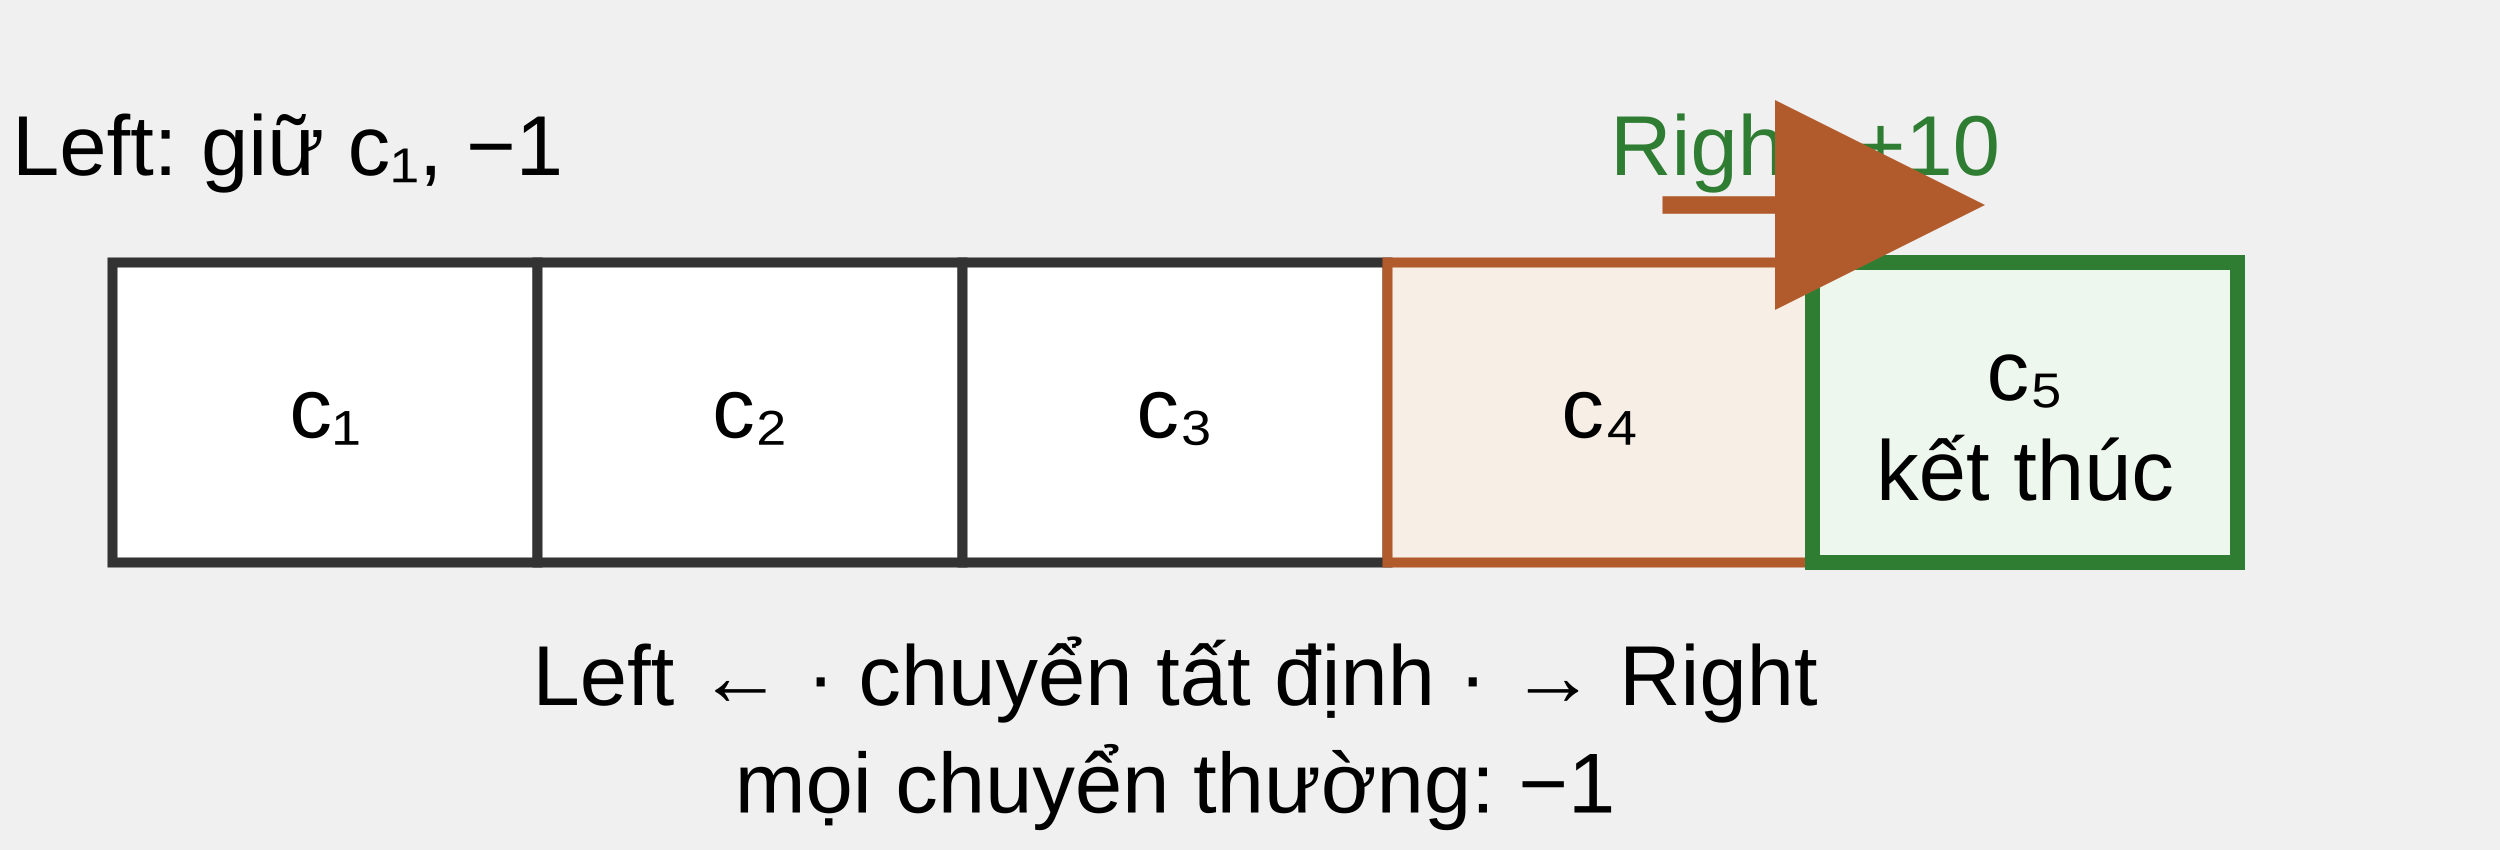
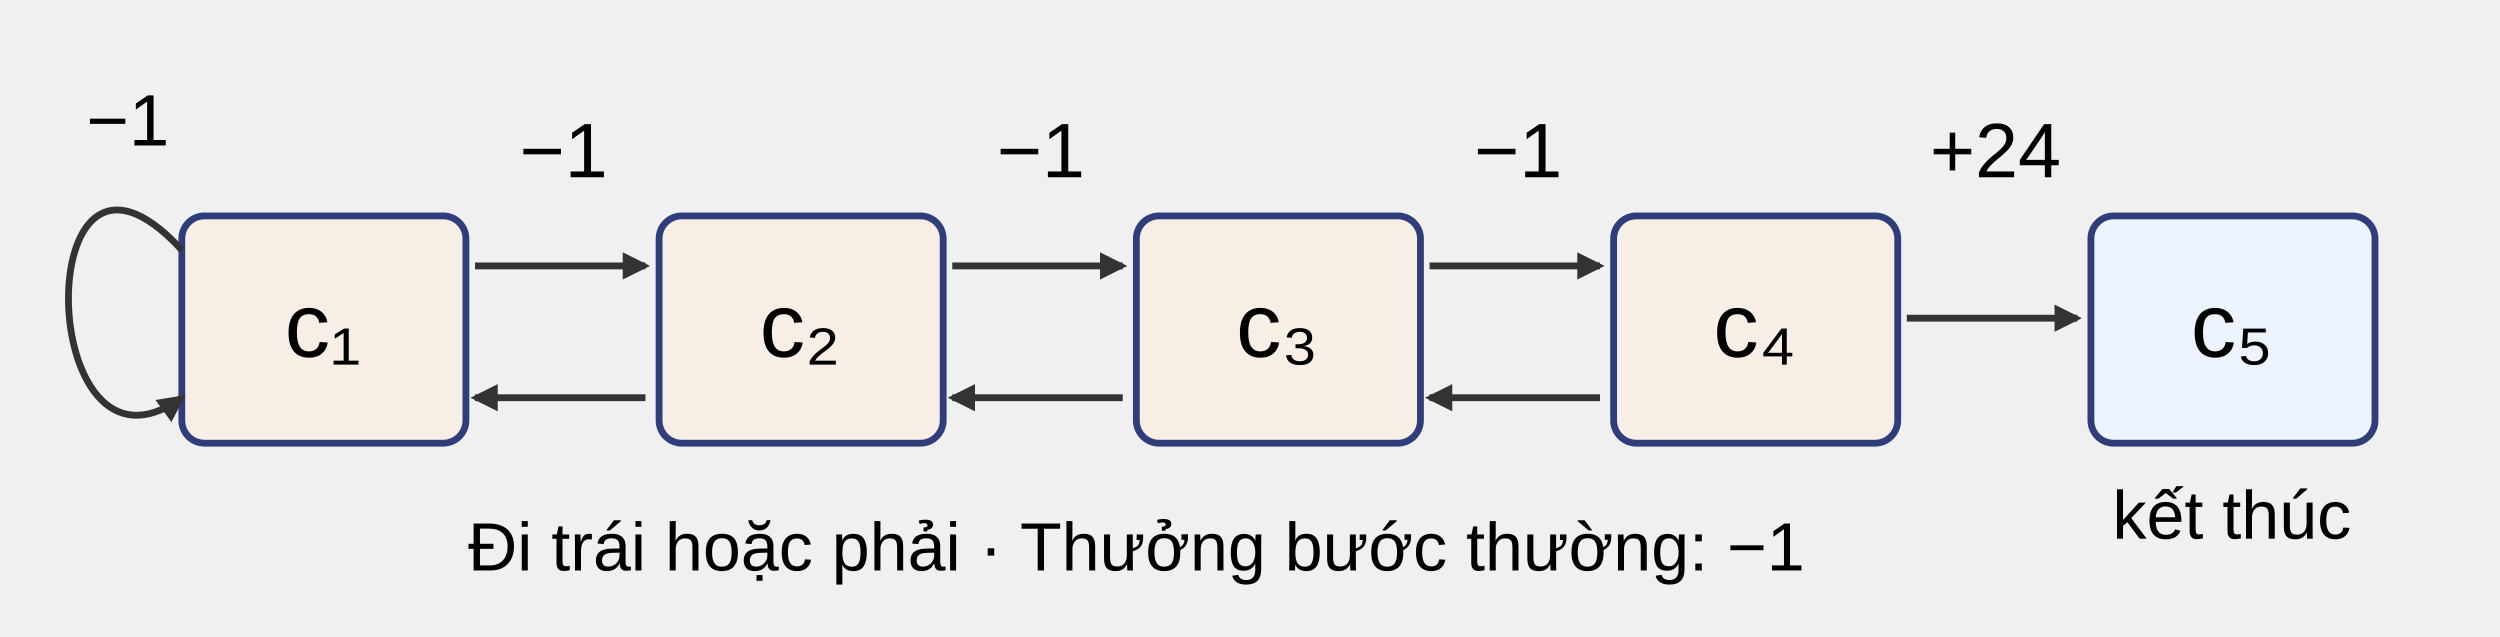
- <svg xmlns="http://www.w3.org/2000/svg" viewBox="0 0 1000 340" role="img" aria-labelledby="t d">
+ <svg xmlns="http://www.w3.org/2000/svg" width="1100" height="280" viewBox="0 0 1100 280" role="img" aria-labelledby="title desc">
  <defs>
-     <marker id="a" markerWidth="12" markerHeight="12" refX="10" refY="6" orient="auto">
-       <path d="M0 0L12 6L0 12Z" fill="#B15A2B" />
+     <marker id="arrow" markerWidth="12" markerHeight="12" refX="10" refY="6" orient="auto" markerUnits="userSpaceOnUse">
+       <path d="M0 0 12 6 0 12Z" fill="#333" />
    </marker>
  </defs>
-   <g font-family="Arial" font-size="34" text-anchor="middle">
-     <rect x="45" y="105" width="170" height="120" fill="#fff" stroke="#333" stroke-width="4" />
-     <rect x="215" y="105" width="170" height="120" fill="#fff" stroke="#333" stroke-width="4" />
-     <rect x="385" y="105" width="170" height="120" fill="#fff" stroke="#333" stroke-width="4" />
-     <rect x="555" y="105" width="170" height="120" fill="#F7EFE6" stroke="#B15A2B" stroke-width="4" />
-     <rect x="725" y="105" width="170" height="120" fill="#EEF7EE" stroke="#2E7D32" stroke-width="6" />
-     <text x="130" y="175">c₁</text>
-     <text x="300" y="175">c₂</text>
-     <text x="470" y="175">c₃</text>
-     <text x="640" y="175">c₄</text>
-     <text x="810" y="160">c₅</text>
-     <text x="810" y="200">kết thúc</text>
-     <text x="470" y="282">Left ← · chuyển tất định · → Right</text>
-     <text x="470" y="325">mọi chuyển thường: −1</text>
-     <text x="722" y="70" fill="#2E7D32">Right: +10</text>
-     <text x="115" y="70">Left: giữ c₁, −1</text>
-   </g>
-   <path d="M665 82H780" fill="none" stroke="#B15A2B" stroke-width="7" marker-end="url(#a)" />
+   <rect x="80" y="95" width="125" height="100" rx="10" fill="#F7EFE6" stroke="#2F3E7A" stroke-width="3" />
+   <text x="142" y="157" font-family="Arial" text-anchor="middle" font-size="40">c₁</text>
+   <path d="M209 117 H284" stroke="#333" stroke-width="3" marker-end="url(#arrow)" />
+   <path d="M284 175 H209" stroke="#333" stroke-width="3" marker-end="url(#arrow)" />
+   <text x="248" y="78" text-anchor="middle" font-family="Arial" font-size="34">−1</text>
+   <rect x="290" y="95" width="125" height="100" rx="10" fill="#F7EFE6" stroke="#2F3E7A" stroke-width="3" />
+   <text x="352" y="157" font-family="Arial" text-anchor="middle" font-size="40">c₂</text>
+   <path d="M419 117 H494" stroke="#333" stroke-width="3" marker-end="url(#arrow)" />
+   <path d="M494 175 H419" stroke="#333" stroke-width="3" marker-end="url(#arrow)" />
+   <text x="458" y="78" text-anchor="middle" font-family="Arial" font-size="34">−1</text>
+   <rect x="500" y="95" width="125" height="100" rx="10" fill="#F7EFE6" stroke="#2F3E7A" stroke-width="3" />
+   <text x="562" y="157" font-family="Arial" text-anchor="middle" font-size="40">c₃</text>
+   <path d="M629 117 H704" stroke="#333" stroke-width="3" marker-end="url(#arrow)" />
+   <path d="M704 175 H629" stroke="#333" stroke-width="3" marker-end="url(#arrow)" />
+   <text x="668" y="78" text-anchor="middle" font-family="Arial" font-size="34">−1</text>
+   <rect x="710" y="95" width="125" height="100" rx="10" fill="#F7EFE6" stroke="#2F3E7A" stroke-width="3" />
+   <text x="772" y="157" font-family="Arial" text-anchor="middle" font-size="40">c₄</text>
+   <path d="M839 140 H914" stroke="#333" stroke-width="3" marker-end="url(#arrow)" />
+   <text x="878" y="78" text-anchor="middle" font-family="Arial" font-size="34">+24</text>
+   <rect x="920" y="95" width="125" height="100" rx="10" fill="#EDF4FF" stroke="#2F3E7A" stroke-width="3" />
+   <text x="982" y="157" font-family="Arial" text-anchor="middle" font-size="40">c₅</text>
+   <path d="M80 110 C12 36 15 222 80 175" fill="none" stroke="#333" stroke-width="3" marker-end="url(#arrow)" />
+   <text x="38" y="64" font-family="Arial" font-size="32">−1</text>
+   <text x="500" y="251" text-anchor="middle" font-family="Arial" font-size="30">Đi trái hoặc phải · Thưởng bước thường: −1</text>
+   <text x="982" y="237" text-anchor="middle" font-family="Arial" font-size="30">kết thúc</text>
</svg>
